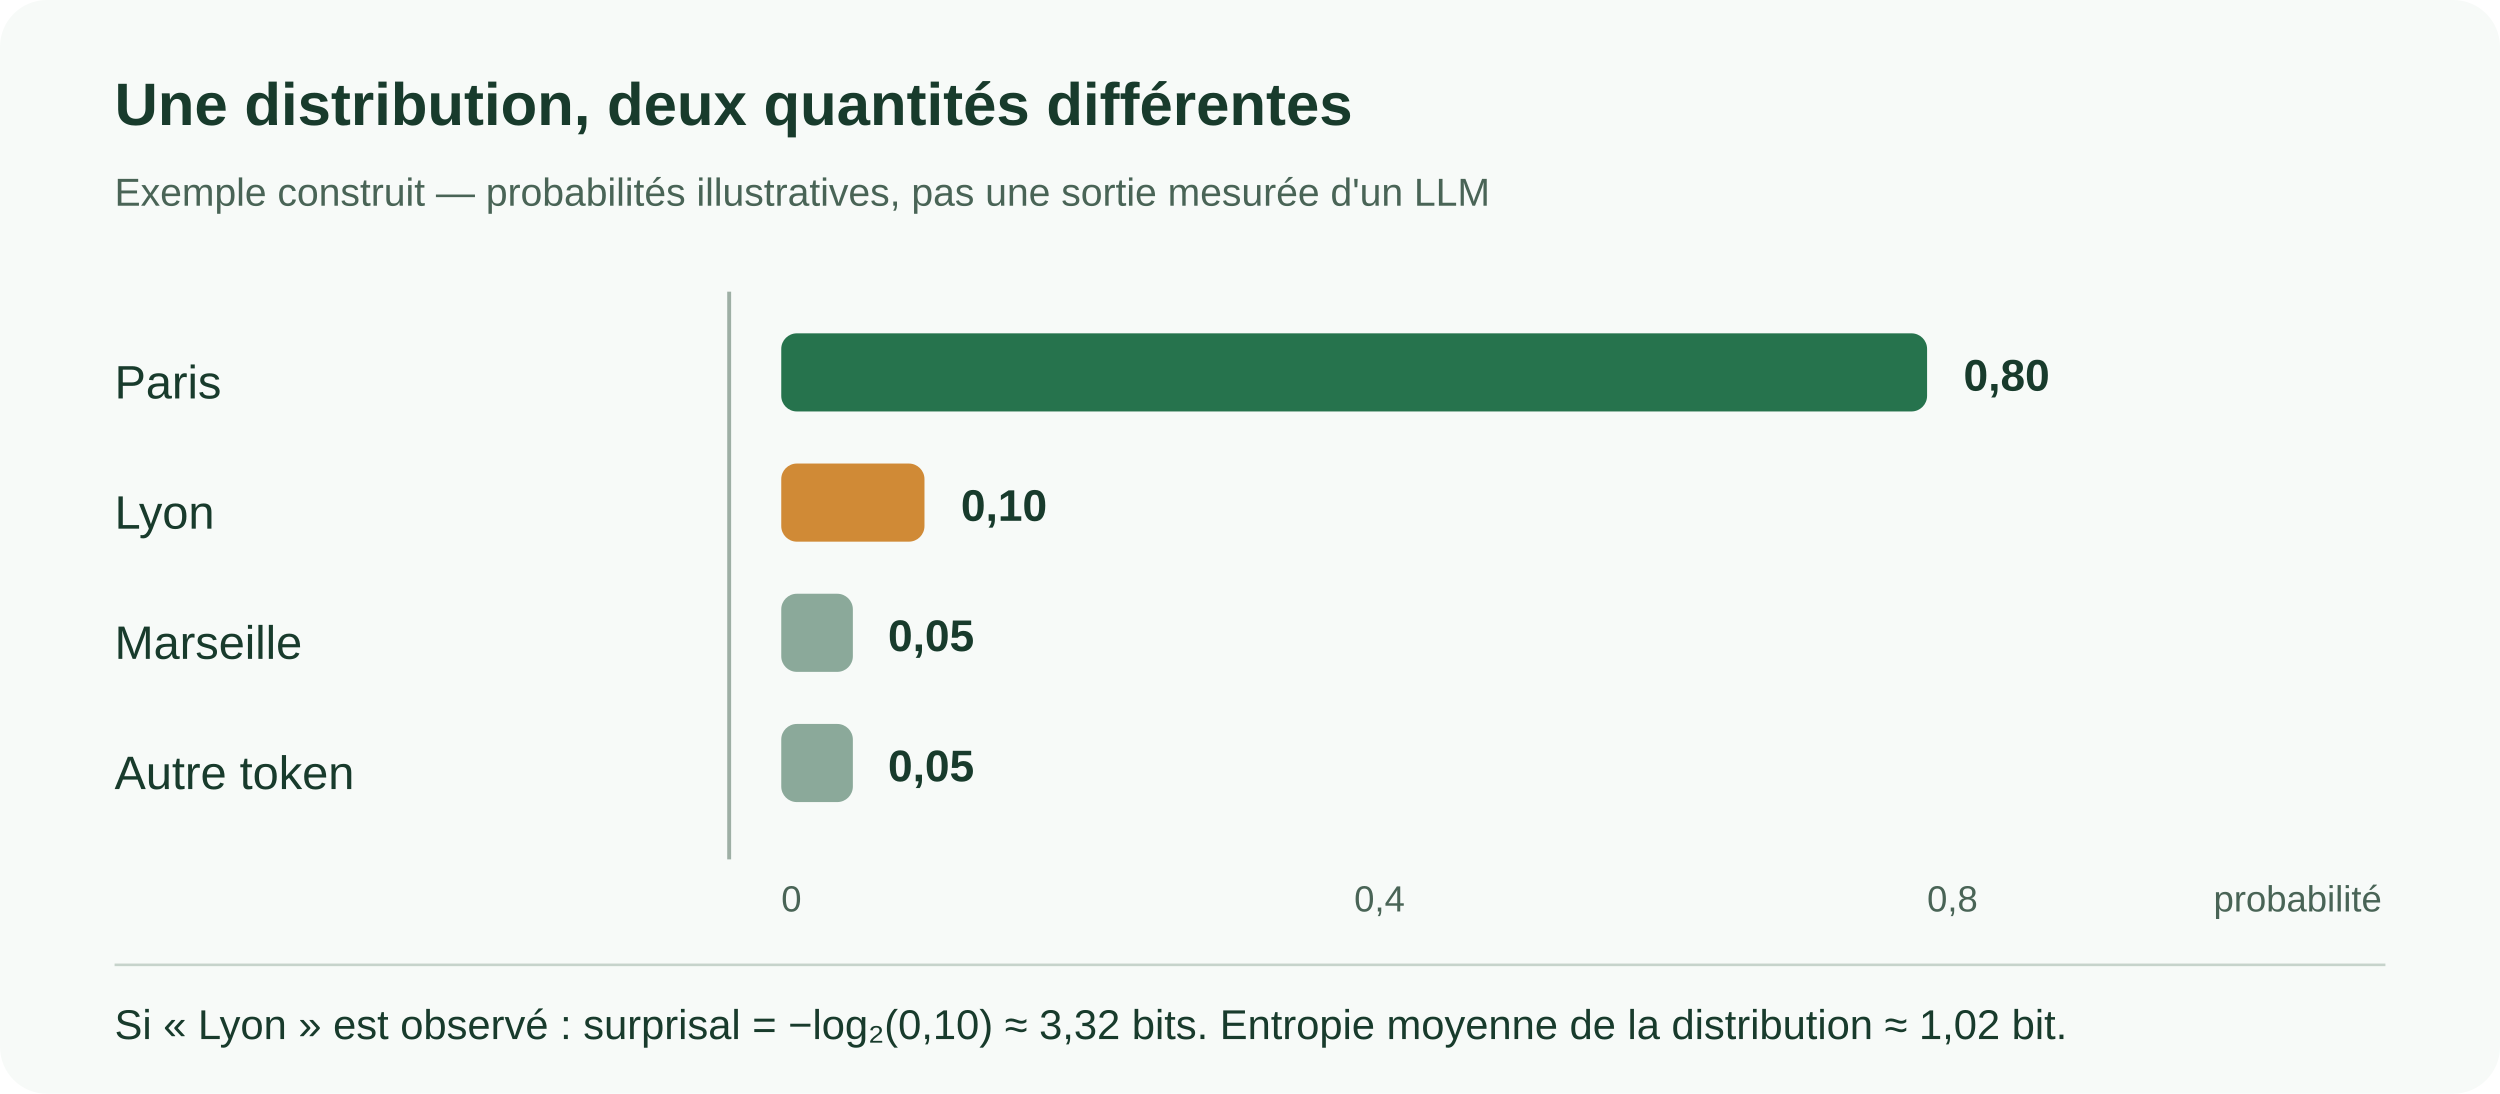
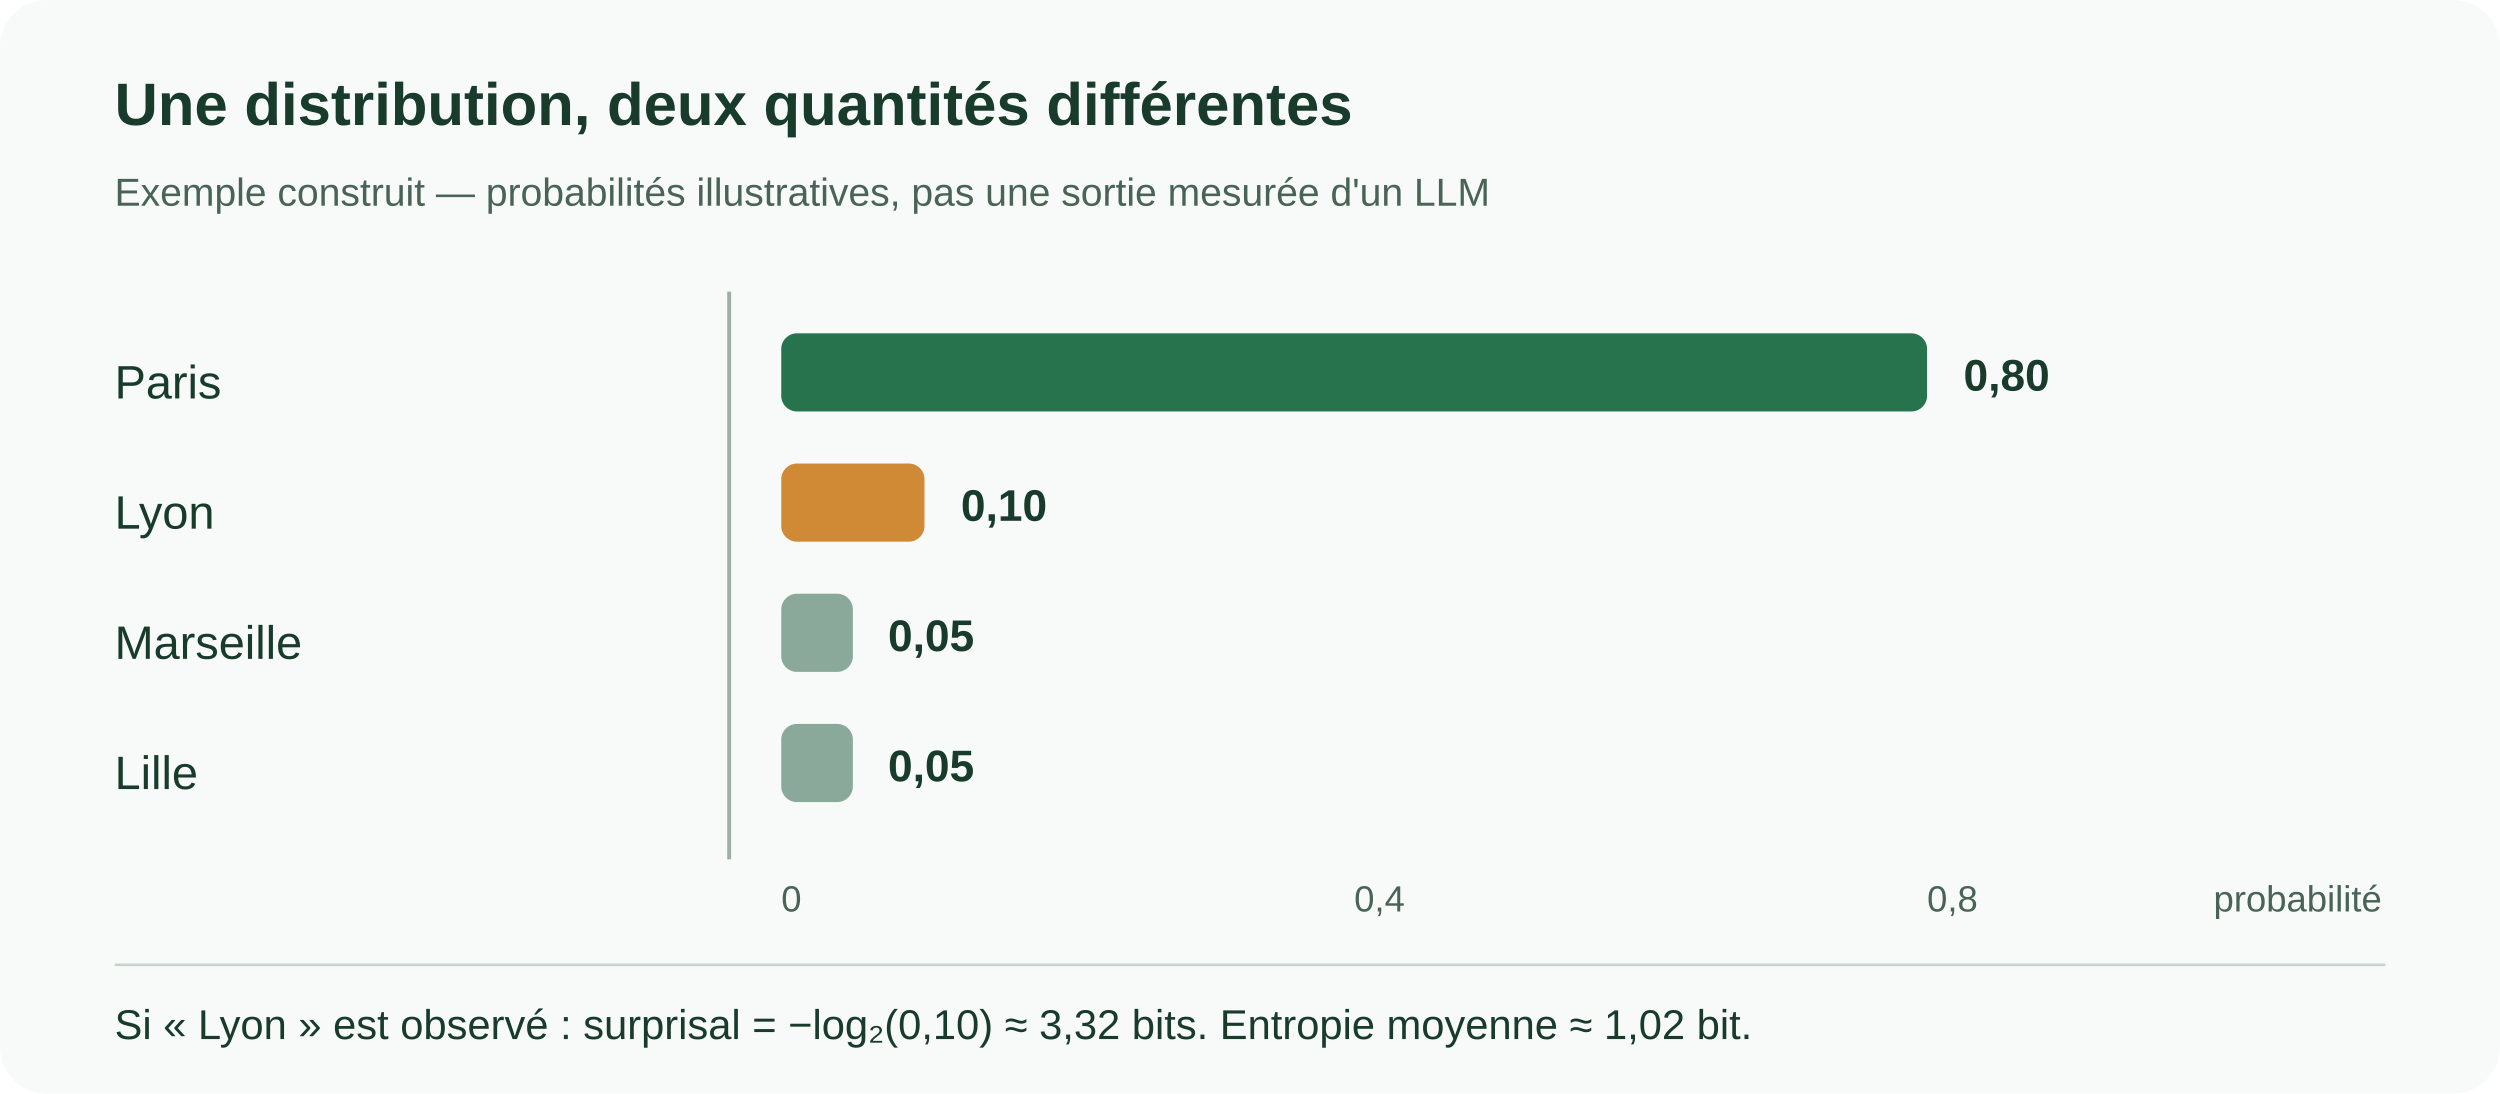
<svg xmlns="http://www.w3.org/2000/svg" width="960" height="420" viewBox="0 0 960 420" role="img" aria-labelledby="title desc">
  <rect x="0" y="0" width="960" height="420" rx="18" fill="#f7faf8" />
  <text x="44" y="48" font-family="Arial, sans-serif" font-size="23" font-weight="700" fill="#183b2c">Une distribution, deux quantités différentes</text>
  <text x="44" y="79" font-family="Arial, sans-serif" font-size="15" fill="#496456">Exemple construit — probabilités illustratives, pas une sortie mesurée d'un LLM</text>
  <line x1="280" y1="112" x2="280" y2="330" stroke="#9eafa5" stroke-width="1.5" />
  <g font-family="Arial, sans-serif" font-size="18" fill="#183b2c">
    <text x="44" y="153">Paris</text>
    <text x="44" y="203">Lyon</text>
    <text x="44" y="253">Marseille</text>
-     <text x="44" y="303">Autre token</text>
+     <text x="44" y="303">Lille</text>
  </g>
  <g>
    <rect x="300" y="128" width="440" height="30" rx="6" fill="#26734d" />
    <rect x="300" y="178" width="55" height="30" rx="6" fill="#d08a36" />
    <rect x="300" y="228" width="27.5" height="30" rx="6" fill="#8ba99a" />
    <rect x="300" y="278" width="27.5" height="30" rx="6" fill="#8ba99a" />
  </g>
  <g font-family="Arial, sans-serif" font-size="17" font-weight="700" fill="#183b2c">
    <text x="754" y="150">0,80</text>
    <text x="369" y="200">0,10</text>
    <text x="341" y="250">0,05</text>
    <text x="341" y="300">0,05</text>
  </g>
  <g font-family="Arial, sans-serif" font-size="14" fill="#496456">
    <text x="300" y="350">0</text>
    <text x="520" y="350">0,4</text>
    <text x="740" y="350">0,8</text>
    <text x="850" y="350">probabilité</text>
  </g>
  <rect x="44" y="370" width="872" height="1" fill="#c6d3cb" />
-   <text x="44" y="399" font-family="Arial, sans-serif" font-size="16" fill="#183b2c">Si « Lyon » est observé : surprisal = −log₂(0,10) ≈ 3,32 bits. Entropie moyenne de la distribution ≈ 1,02 bit.</text>
+   <text x="44" y="399" font-family="Arial, sans-serif" font-size="16" fill="#183b2c">Si « Lyon » est observé : surprisal = −log₂(0,10) ≈ 3,32 bits. Entropie moyenne ≈ 1,02 bit.</text>
</svg>
